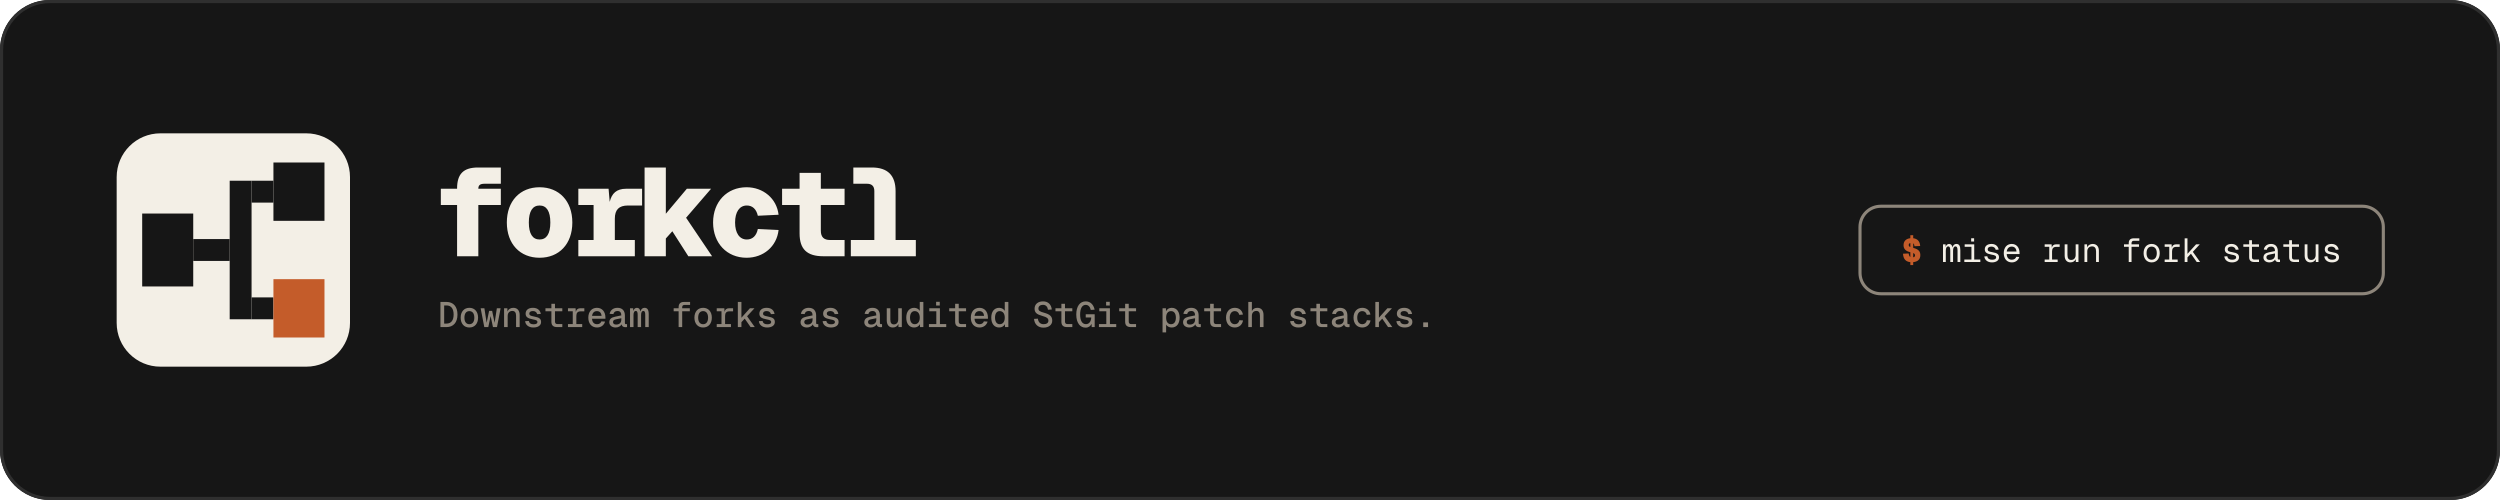
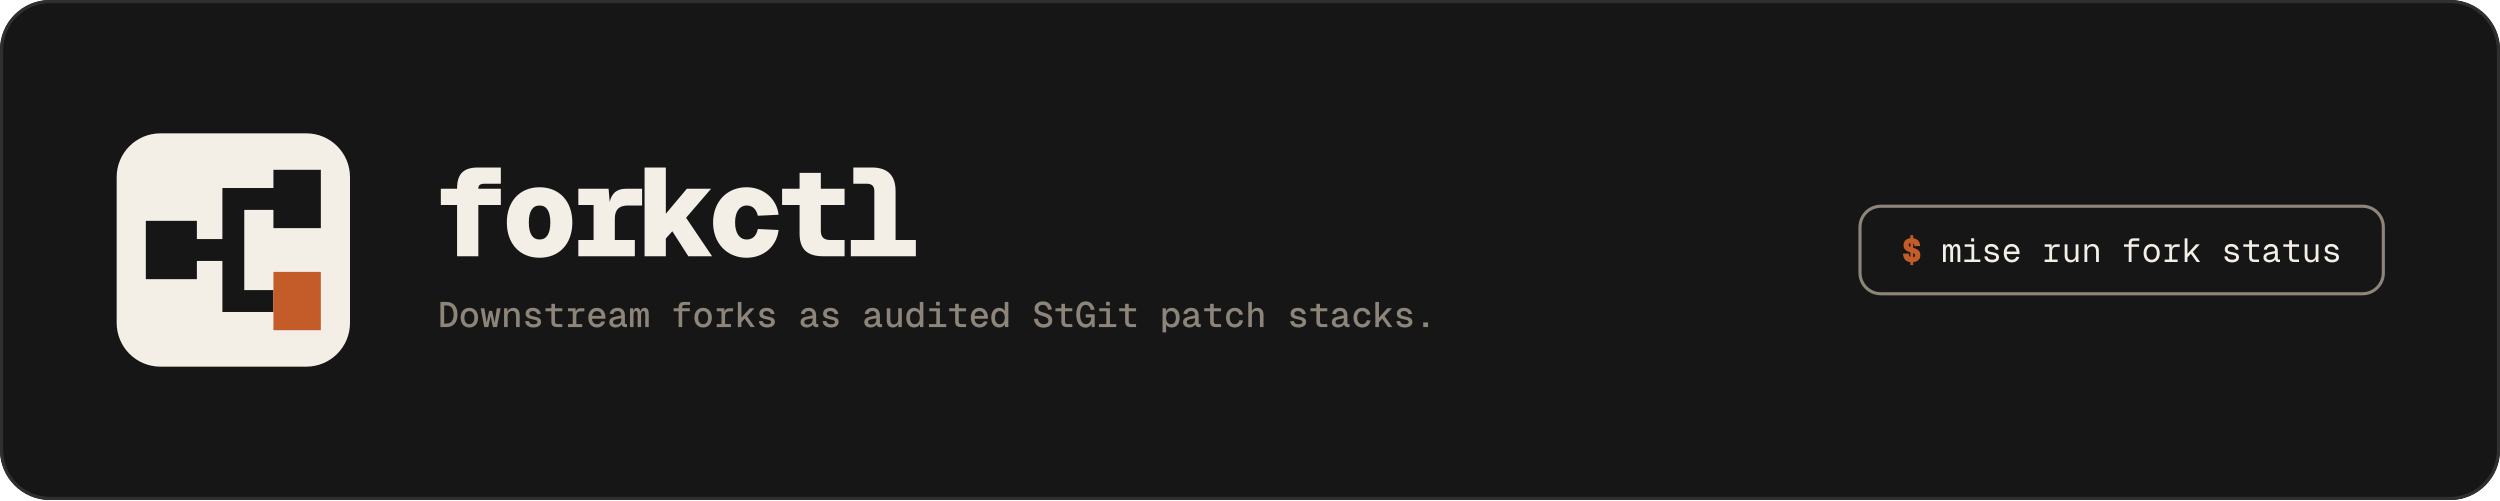
<svg xmlns="http://www.w3.org/2000/svg" width="1200" height="240" viewBox="0 0 1200 240" role="img" aria-label="forkctl — Downstream forks as audited StGit patch stacks.">
  <rect width="1200" height="240" rx="24" fill="#161616" />
  <rect x="0.75" y="0.75" width="1198.5" height="238.5" rx="23.25" fill="none" stroke="#2f2f2f" stroke-width="1.5" />
  <rect x="56" y="64" width="112" height="112" rx="21" fill="#f3efe6" />
-   <rect x="68.25" y="102.5" width="24.5" height="35" fill="#161616" />
-   <rect x="92.75" y="114.75" width="17.5" height="10.5" fill="#161616" />
-   <rect x="110.25" y="86.75" width="10.5" height="66.5" fill="#161616" />
-   <rect x="120.75" y="86.75" width="10.5" height="10.5" fill="#161616" />
-   <rect x="120.75" y="142.75" width="10.5" height="10.5" fill="#161616" />
-   <rect x="131.25" y="78" width="24.5" height="28" fill="#161616" />
-   <rect x="131.25" y="134" width="24.5" height="28" fill="#c45c2a" />
+   <path d="M70 106h24.5v28h-24.5zM94.5 114.75h12.25v10.5h-12.25zM106.75 90.25h10.5v59.5h-10.5zM117.25 90.25h14v10.5h-14zM117.25 139.25h14v10.5h-14zM131.25 81.5h22.75v28h-22.75z" fill="#161616" />
+   <path d="M131.25 130.5h22.75v28h-22.75z" fill="#c45c2a" />
  <path d="M219.4 123H229.6V98.4H240.4V90.6H229.6C229.6 88.92 230.38 88.2 232.6 88.2H240.4V80.4H229.48C222.46 80.4 219.4 83.46 219.4 90.48V90.6H211.6V98.4H219.4ZM259 123.72C268.36 123.72 274.72 117.12 274.72 106.8C274.72 96.48 268.36 89.88 259 89.88C249.64 89.88 243.28 96.48 243.28 106.8C243.28 117.12 249.64 123.72 259 123.72ZM259 114.96C255.64 114.96 253.84 112.2 253.84 106.8C253.84 101.4 255.64 98.64 259 98.64C262.36 98.64 264.16 101.4 264.16 106.8C264.16 112.2 262.36 114.96 259 114.96ZM277.6 123H304.72V115.2H295.12V105C295.12 100.68 297.04 98.64 301.48 98.64H308.2V90.6H300.52C295.96 90.6 293.62 92.82 292.66 96.9L292.12 90.6H277.6V98.4H284.92V115.2H277.6ZM309.4 123H319.6V114.48L322.72 111L330.4 123H341.8L329.32 104.52L341.32 90.6H329.68L319.6 102.6V80.4H309.4ZM358.36 123.72C366.4 123.72 372.82 118.38 373.72 110.4L363.76 109.92C363.1 113.16 361.24 114.96 358.48 114.96C354.94 114.96 352.84 111.84 352.84 106.8C352.84 101.76 354.94 98.64 358.48 98.64C361.18 98.64 363.04 100.38 363.76 103.56L373.72 103.08C372.82 95.22 366.28 89.88 358.36 89.88C348.94 89.88 342.28 96.84 342.28 106.8C342.28 116.76 348.94 123.72 358.36 123.72ZM395.2 123H405.4V115.2H398.44C395.44 115.2 394 113.76 394 110.76V98.4H405.4V90.6H394V82.98H383.8V90.6H375.4V98.4H383.8V112.08C383.8 119.52 387.28 123 395.2 123ZM408.4 123H439.6V115.2H429.88V91.8C429.88 84.18 426.1 80.4 418.48 80.4H409.6V88.2H416.2C418.48 88.2 419.68 89.4 419.68 91.68V115.2H408.4Z" fill="#f3efe6" />
  <path d="M211.41 157H214.35C217.56 157 219.59 154.86 219.59 150.98C219.59 147.11 217.56 144.93 214.35 144.93H211.41ZM213.2 155.32V146.61H214.3C216.48 146.61 217.74 148.07 217.74 150.98C217.74 153.87 216.48 155.32 214.3 155.32ZM225.3 157.2C227.82 157.2 229.48 155.37 229.48 152.48C229.48 149.59 227.82 147.75 225.3 147.75C222.77 147.75 221.12 149.59 221.12 152.48C221.12 155.37 222.77 157.2 225.3 157.2ZM225.3 155.62C223.77 155.62 222.92 154.45 222.92 152.48C222.92 150.51 223.77 149.33 225.3 149.33C226.81 149.33 227.68 150.51 227.68 152.48C227.68 154.45 226.81 155.62 225.3 155.62ZM232.46 157H234.38L235.5 151.71L236.62 157H238.56L240.29 147.96H238.49L237.42 154.94L236.23 149.23H234.77L233.58 154.94L232.51 147.96H230.71ZM241.96 157H243.68V151.65C243.68 150.08 244.66 149.25 245.92 149.25C247.13 149.25 247.72 150.05 247.72 151.61V157H249.44V151.17C249.44 149.23 248.44 147.75 246.41 147.75C245.16 147.75 244.05 148.33 243.57 149.59L243.54 147.96H241.96ZM256.04 157.2C258.23 157.2 259.72 156.22 259.72 154.59C259.72 153.09 258.98 152.38 256.24 151.9C254.61 151.59 254.06 151.34 254.06 150.52C254.06 149.84 254.59 149.3 255.81 149.3C256.95 149.3 257.65 149.93 257.84 150.79L259.59 150.69C259.33 149.13 258.21 147.75 255.81 147.75C253.5 147.75 252.3 148.94 252.3 150.52C252.3 152.05 253.13 152.82 255.8 153.31C257.6 153.63 257.97 153.92 257.97 154.6C257.97 155.32 257.28 155.66 256.05 155.66C254.73 155.66 254 155.06 253.83 154.06L252.07 154.16C252.21 155.86 253.6 157.2 256.04 157.2ZM267.39 157H269.91V155.56H267.58C266.78 155.56 266.39 155.16 266.39 154.31V149.4H269.91V147.96H266.39V145.83H264.67V147.96H261.82V149.4H264.67V154.4C264.67 156.17 265.56 157 267.39 157ZM272.63 157H279.46V155.56H276.64V151.63C276.64 150.2 277.32 149.45 278.63 149.45H280.48V147.96H278.56C277.4 147.96 276.67 148.53 276.38 149.72L276.28 147.96H272.63V149.4H274.92V155.56H272.63ZM286.58 157.2C288.54 157.2 289.93 156.08 290.44 154.37L288.66 154.25C288.37 155.08 287.66 155.62 286.6 155.62C285.17 155.62 284.27 154.72 284.17 152.99H290.61V152.51C290.61 149.52 288.93 147.75 286.53 147.75C284.02 147.75 282.39 149.62 282.39 152.48C282.39 155.35 284.03 157.2 286.58 157.2ZM284.19 151.61C284.39 150.12 285.24 149.33 286.52 149.33C287.74 149.33 288.62 150.06 288.74 151.61ZM295.48 157.2C296.78 157.2 297.89 156.59 298.35 155.71L298.37 155.74C298.57 156.63 299.18 157.05 300.2 157.05C300.51 157.05 300.85 157.02 300.98 157V155.59H300.47C300.12 155.59 299.95 155.45 299.95 155.03V151.46C299.95 149.15 298.71 147.75 296.39 147.75C294.32 147.75 292.96 148.91 292.62 150.64L294.42 150.76C294.66 149.83 295.25 149.28 296.39 149.28C297.62 149.28 298.23 150 298.23 151.39L295.31 152C293.4 152.38 292.47 153.19 292.47 154.72C292.47 156.22 293.78 157.2 295.48 157.2ZM295.73 155.79C294.8 155.79 294.25 155.35 294.25 154.59C294.25 153.87 294.63 153.48 295.71 153.26L298.23 152.75V153.45C298.23 154.86 297.38 155.79 295.73 155.79ZM302.41 157H304.08V151.22C304.08 149.84 304.52 149.25 305.17 149.25C305.83 149.25 306.08 149.79 306.08 151.19V157H307.72V151.22C307.72 149.84 308.16 149.25 308.79 149.25C309.42 149.25 309.72 149.74 309.72 151.19V157H311.39V150.9C311.39 148.67 310.76 147.75 309.35 147.75C308.41 147.75 307.72 148.4 307.41 149.49L307.39 149.45C307.17 148.33 306.64 147.75 305.73 147.75C304.88 147.75 304.26 148.31 303.96 149.3L303.91 147.96H302.41ZM325.74 157H327.45V149.4H331.11V147.96H327.45V147.5C327.45 146.8 327.79 146.38 328.49 146.38H331.24V144.93H328.32C326.55 144.93 325.74 145.81 325.74 147.48V147.96H323.36V149.4H325.74ZM337.5 157.2C340.02 157.2 341.68 155.37 341.68 152.48C341.68 149.59 340.02 147.75 337.5 147.75C334.97 147.75 333.32 149.59 333.32 152.48C333.32 155.37 334.97 157.2 337.5 157.2ZM337.5 155.62C335.97 155.62 335.12 154.45 335.12 152.48C335.12 150.51 335.97 149.33 337.5 149.33C339.01 149.33 339.88 150.51 339.88 152.48C339.88 154.45 339.01 155.62 337.5 155.62ZM344.03 157H350.86V155.56H348.04V151.63C348.04 150.2 348.72 149.45 350.03 149.45H351.88V147.96H349.96C348.8 147.96 348.07 148.53 347.78 149.72L347.68 147.96H344.03V149.4H346.32V155.56H344.03ZM354.16 157H355.88V154.64L357.47 152.95L360.28 157H362.3L358.61 151.8L362.15 147.96H359.96L355.88 152.51V144.93H354.16ZM368.24 157.2C370.43 157.2 371.92 156.22 371.92 154.59C371.92 153.09 371.18 152.38 368.44 151.9C366.81 151.59 366.26 151.34 366.26 150.52C366.26 149.84 366.79 149.3 368.01 149.3C369.15 149.3 369.85 149.93 370.04 150.79L371.79 150.69C371.53 149.13 370.41 147.75 368.01 147.75C365.7 147.75 364.5 148.94 364.5 150.52C364.5 152.05 365.33 152.82 368 153.31C369.8 153.63 370.17 153.92 370.17 154.6C370.17 155.32 369.48 155.66 368.25 155.66C366.93 155.66 366.2 155.06 366.03 154.06L364.27 154.16C364.41 155.86 365.8 157.2 368.24 157.2ZM387.28 157.2C388.58 157.2 389.69 156.59 390.15 155.71L390.17 155.74C390.37 156.63 390.98 157.05 392 157.05C392.31 157.05 392.65 157.02 392.78 157V155.59H392.27C391.92 155.59 391.75 155.45 391.75 155.03V151.46C391.75 149.15 390.51 147.75 388.19 147.75C386.12 147.75 384.76 148.91 384.42 150.64L386.22 150.76C386.46 149.83 387.05 149.28 388.19 149.28C389.42 149.28 390.03 150 390.03 151.39L387.11 152C385.2 152.38 384.27 153.19 384.27 154.72C384.27 156.22 385.58 157.2 387.28 157.2ZM387.53 155.79C386.6 155.79 386.05 155.35 386.05 154.59C386.05 153.87 386.43 153.48 387.51 153.26L390.03 152.75V153.45C390.03 154.86 389.18 155.79 387.53 155.79ZM398.84 157.2C401.03 157.2 402.52 156.22 402.52 154.59C402.52 153.09 401.78 152.38 399.04 151.9C397.41 151.59 396.86 151.34 396.86 150.52C396.86 149.84 397.39 149.3 398.61 149.3C399.75 149.3 400.45 149.93 400.64 150.79L402.39 150.69C402.13 149.13 401.01 147.75 398.61 147.75C396.3 147.75 395.1 148.94 395.1 150.52C395.1 152.05 395.93 152.82 398.6 153.31C400.4 153.63 400.77 153.92 400.77 154.6C400.77 155.32 400.08 155.66 398.85 155.66C397.53 155.66 396.8 155.06 396.63 154.06L394.87 154.16C395.01 155.86 396.4 157.2 398.84 157.2ZM417.88 157.2C419.18 157.2 420.29 156.59 420.75 155.71L420.77 155.74C420.97 156.63 421.58 157.05 422.6 157.05C422.91 157.05 423.25 157.02 423.38 157V155.59H422.87C422.52 155.59 422.35 155.45 422.35 155.03V151.46C422.35 149.15 421.11 147.75 418.79 147.75C416.72 147.75 415.36 148.91 415.02 150.64L416.82 150.76C417.06 149.83 417.65 149.28 418.79 149.28C420.02 149.28 420.63 150 420.63 151.39L417.71 152C415.8 152.38 414.87 153.19 414.87 154.72C414.87 156.22 416.18 157.2 417.88 157.2ZM418.13 155.79C417.2 155.79 416.65 155.35 416.65 154.59C416.65 153.87 417.03 153.48 418.11 153.26L420.63 152.75V153.45C420.63 154.86 419.78 155.79 418.13 155.79ZM428.52 157.2C429.83 157.2 430.78 156.59 431.25 155.49V157H432.87V147.96H431.15V153.29C431.15 154.82 430.34 155.71 429.08 155.71C427.92 155.71 427.36 154.99 427.36 153.36V147.96H425.64V153.8C425.64 155.96 426.77 157.2 428.52 157.2ZM438.79 157.2C440.06 157.2 441.05 156.59 441.56 155.62L441.61 157H443.21V144.93H441.49V149.23C441.05 148.43 440.06 147.75 438.79 147.75C436.47 147.75 435.01 149.55 435.01 152.48C435.01 155.4 436.47 157.2 438.79 157.2ZM439.07 155.62C437.65 155.62 436.81 154.43 436.81 152.48C436.81 150.49 437.65 149.33 439.04 149.33C440.57 149.33 441.49 150.51 441.49 152.48C441.49 154.43 440.55 155.62 439.07 155.62ZM449.33 146.65H451.09V144.86H449.33ZM445.89 157H454.19V155.56H451.16V147.96H446.06V149.4H449.43V155.56H445.89ZM461.19 157H463.71V155.56H461.38C460.58 155.56 460.19 155.16 460.19 154.31V149.4H463.71V147.96H460.19V145.83H458.47V147.96H455.62V149.4H458.47V154.4C458.47 156.17 459.36 157 461.19 157ZM470.18 157.2C472.14 157.2 473.53 156.08 474.04 154.37L472.26 154.25C471.97 155.08 471.26 155.62 470.2 155.62C468.77 155.62 467.87 154.72 467.77 152.99H474.21V152.51C474.21 149.52 472.53 147.75 470.13 147.75C467.62 147.75 465.99 149.62 465.99 152.48C465.99 155.35 467.63 157.2 470.18 157.2ZM467.79 151.61C467.99 150.12 468.84 149.33 470.12 149.33C471.34 149.33 472.22 150.06 472.34 151.61ZM479.59 157.2C480.86 157.2 481.85 156.59 482.36 155.62L482.41 157H484.01V144.93H482.29V149.23C481.85 148.43 480.86 147.75 479.59 147.75C477.27 147.75 475.81 149.55 475.81 152.48C475.81 155.4 477.27 157.2 479.59 157.2ZM479.87 155.62C478.45 155.62 477.61 154.43 477.61 152.48C477.61 150.49 478.45 149.33 479.84 149.33C481.37 149.33 482.29 150.51 482.29 152.48C482.29 154.43 481.35 155.62 479.87 155.62ZM500.85 157.27C503.39 157.27 505.07 155.93 505.07 153.92C505.07 151.97 504.07 150.91 501.18 150.12C499.03 149.54 498.44 149.13 498.44 148.07C498.44 147.02 499.29 146.32 500.61 146.32C502.06 146.32 502.84 147.28 503.03 148.67L504.86 148.57C504.63 146.24 503.18 144.66 500.67 144.66C498.13 144.66 496.6 146.09 496.6 148.16C496.6 150.03 497.64 150.9 500.12 151.58C502.65 152.29 503.23 152.87 503.23 153.92C503.23 155.01 502.4 155.61 500.92 155.61C499.39 155.61 498.39 154.69 498.17 152.95L496.33 153.07C496.53 155.61 498.23 157.27 500.85 157.27ZM512.19 157H514.71V155.56H512.38C511.58 155.56 511.19 155.16 511.19 154.31V149.4H514.71V147.96H511.19V145.83H509.47V147.96H506.62V149.4H509.47V154.4C509.47 156.17 510.36 157 512.19 157ZM521.08 157.27C522.51 157.27 523.43 156.54 523.96 155.45L524.01 157H525.45V150.85H521.15V152.39H523.8C523.73 154.31 522.78 155.59 521.24 155.59C519.47 155.59 518.46 153.94 518.46 150.98C518.46 148.01 519.43 146.34 521.15 146.34C522.44 146.34 523.24 147.29 523.58 148.77L525.43 148.65C524.91 146.24 523.41 144.66 521.13 144.66C518.29 144.66 516.61 147.09 516.61 150.98C516.61 155.08 518.48 157.27 521.08 157.27ZM530.93 146.65H532.69V144.86H530.93ZM527.49 157H535.79V155.56H532.76V147.96H527.66V149.4H531.03V155.56H527.49ZM542.79 157H545.31V155.56H542.98C542.18 155.56 541.79 155.16 541.79 154.31V149.4H545.31V147.96H541.79V145.83H540.07V147.96H537.22V149.4H540.07V154.4C540.07 156.17 540.96 157 542.79 157ZM558.02 159.55H559.74V155.79C560.23 156.69 561.24 157.2 562.43 157.2C565.03 157.2 566.22 155.03 566.22 152.48C566.22 149.93 565.03 147.75 562.43 147.75C561.19 147.75 560.2 148.33 559.67 149.42L559.66 147.96H558.02ZM562.1 155.62C560.66 155.62 559.74 154.57 559.74 152.48C559.74 150.39 560.68 149.33 562.1 149.33C563.55 149.33 564.42 150.46 564.42 152.48C564.42 154.5 563.55 155.62 562.1 155.62ZM570.88 157.2C572.18 157.2 573.29 156.59 573.75 155.71L573.77 155.74C573.97 156.63 574.58 157.05 575.6 157.05C575.91 157.05 576.25 157.02 576.38 157V155.59H575.87C575.52 155.59 575.35 155.45 575.35 155.03V151.46C575.35 149.15 574.11 147.75 571.79 147.75C569.72 147.75 568.36 148.91 568.02 150.64L569.82 150.76C570.06 149.83 570.65 149.28 571.79 149.28C573.02 149.28 573.63 150 573.63 151.39L570.71 152C568.8 152.38 567.87 153.19 567.87 154.72C567.87 156.22 569.18 157.2 570.88 157.2ZM571.13 155.79C570.2 155.79 569.65 155.35 569.65 154.59C569.65 153.87 570.03 153.48 571.11 153.26L573.63 152.75V153.45C573.63 154.86 572.78 155.79 571.13 155.79ZM583.59 157H586.11V155.56H583.78C582.98 155.56 582.59 155.16 582.59 154.31V149.4H586.11V147.96H582.59V145.83H580.87V147.96H578.02V149.4H580.87V154.4C580.87 156.17 581.76 157 583.59 157ZM592.7 157.2C594.78 157.2 596.31 155.86 596.65 153.8L594.9 153.7C594.64 154.98 593.79 155.62 592.72 155.62C591.19 155.62 590.27 154.43 590.27 152.48C590.27 150.52 591.19 149.33 592.72 149.33C593.79 149.33 594.57 149.98 594.85 151.12L596.6 151C596.26 148.96 594.76 147.75 592.7 147.75C590.17 147.75 588.49 149.62 588.49 152.48C588.49 155.33 590.17 157.2 592.7 157.2ZM599.18 157H600.9V151.66C600.9 150.1 601.76 149.25 603.06 149.25C604.2 149.25 604.77 149.98 604.77 151.61V157H606.49V151.17C606.49 149.15 605.49 147.75 603.57 147.75C602.34 147.75 601.37 148.25 600.9 149.33V144.93H599.18ZM623.24 157.2C625.43 157.2 626.93 156.22 626.93 154.59C626.93 153.09 626.18 152.38 623.44 151.9C621.81 151.59 621.26 151.34 621.26 150.52C621.26 149.84 621.79 149.3 623.02 149.3C624.15 149.3 624.85 149.93 625.04 150.79L626.79 150.69C626.53 149.13 625.41 147.75 623.02 147.75C620.7 147.75 619.5 148.94 619.5 150.52C619.5 152.05 620.33 152.82 623 153.31C624.8 153.63 625.17 153.92 625.17 154.6C625.17 155.32 624.48 155.66 623.25 155.66C621.93 155.66 621.2 155.06 621.03 154.06L619.28 154.16C619.41 155.86 620.81 157.2 623.24 157.2ZM634.59 157H637.11V155.56H634.78C633.98 155.56 633.59 155.16 633.59 154.31V149.4H637.11V147.96H633.59V145.83H631.87V147.96H629.02V149.4H631.87V154.4C631.87 156.17 632.76 157 634.59 157ZM642.28 157.2C643.59 157.2 644.69 156.59 645.15 155.71L645.17 155.74C645.37 156.63 645.98 157.05 647 157.05C647.31 157.05 647.65 157.02 647.78 157V155.59H647.27C646.92 155.59 646.75 155.45 646.75 155.03V151.46C646.75 149.15 645.51 147.75 643.19 147.75C641.12 147.75 639.76 148.91 639.42 150.64L641.22 150.76C641.46 149.83 642.06 149.28 643.19 149.28C644.42 149.28 645.03 150 645.03 151.39L642.11 152C640.2 152.38 639.27 153.19 639.27 154.72C639.27 156.22 640.58 157.2 642.28 157.2ZM642.53 155.79C641.6 155.79 641.05 155.35 641.05 154.59C641.05 153.87 641.43 153.48 642.51 153.26L645.03 152.75V153.45C645.03 154.86 644.18 155.79 642.53 155.79ZM653.9 157.2C655.98 157.2 657.51 155.86 657.85 153.8L656.1 153.7C655.84 154.98 654.99 155.62 653.92 155.62C652.39 155.62 651.47 154.43 651.47 152.48C651.47 150.52 652.39 149.33 653.92 149.33C654.99 149.33 655.77 149.98 656.05 151.12L657.8 151C657.46 148.96 655.96 147.75 653.9 147.75C651.37 147.75 649.69 149.62 649.69 152.48C649.69 155.33 651.37 157.2 653.9 157.2ZM660.16 157H661.88V154.64L663.48 152.95L666.28 157H668.3L664.61 151.8L668.15 147.96H665.96L661.88 152.51V144.93H660.16ZM674.24 157.2C676.43 157.2 677.93 156.22 677.93 154.59C677.93 153.09 677.18 152.38 674.44 151.9C672.81 151.59 672.26 151.34 672.26 150.52C672.26 149.84 672.79 149.3 674.02 149.3C675.15 149.3 675.85 149.93 676.04 150.79L677.79 150.69C677.53 149.13 676.41 147.75 674.02 147.75C671.7 147.75 670.5 148.94 670.5 150.52C670.5 152.05 671.33 152.82 674 153.31C675.8 153.63 676.17 153.92 676.17 154.6C676.17 155.32 675.48 155.66 674.25 155.66C672.93 155.66 672.2 155.06 672.03 154.06L670.28 154.16C670.41 155.86 671.81 157.2 674.24 157.2ZM683.14 157H685.46V154.76H683.14Z" fill="#8d857a" />
  <rect x="892.8" y="99" width="251.2" height="42" rx="10" fill="none" stroke="#8d857a" stroke-width="1.5" />
  <path d="M916.96 127.22H918.34V125.82C920.54 125.63 921.76 124.46 921.76 122.46C921.76 120.74 920.96 119.63 918.34 118.98V116.8C918.74 117.02 918.88 117.49 918.96 118.19L921.68 118.08C921.57 115.84 920.38 114.58 918.34 114.34V112.88H916.96V114.34C914.82 114.56 913.7 115.84 913.7 117.7C913.7 119.7 915.02 120.62 916.96 121.06V123.38C916.51 123.1 916.29 122.54 916.16 121.65L913.44 121.78C913.6 124.26 914.7 125.62 916.96 125.82ZM916.19 117.57C916.19 117.1 916.43 116.78 916.96 116.66V118.58C916.35 118.32 916.19 118.05 916.19 117.57ZM919.2 122.62C919.2 123.1 918.94 123.39 918.34 123.5V121.46C918.99 121.74 919.2 122.1 919.2 122.62Z" fill="#c45c2a" />
  <path d="M932.64 125.76H933.98V120.35C933.98 118.91 934.46 118.27 935.14 118.27C935.84 118.27 936.13 118.88 936.13 120.32V125.76H937.47V120.35C937.47 118.91 937.95 118.27 938.62 118.27C939.3 118.27 939.62 118.82 939.62 120.32V125.76H940.96V120.13C940.96 117.95 940.37 117.09 939.01 117.09C938.11 117.09 937.46 117.73 937.18 118.77L937.17 118.67C936.96 117.63 936.43 117.09 935.58 117.09C934.78 117.09 934.19 117.63 933.9 118.53L933.87 117.28H932.64ZM946.16 115.95H947.57V114.38H946.16ZM942.88 125.76H950.56V124.58H947.63V117.28H943.04V118.46H946.29V124.58H942.88ZM956.16 125.95C958.08 125.95 959.52 125.06 959.52 123.55C959.52 122.14 958.82 121.46 956.19 121.02C954.66 120.77 954.08 120.51 954.08 119.65C954.08 118.93 954.66 118.37 955.9 118.37C957.06 118.37 957.76 119.01 957.95 119.9L959.36 119.81C959.1 118.34 958.02 117.09 955.92 117.09C953.84 117.09 952.7 118.18 952.7 119.65C952.7 121.02 953.44 121.78 955.9 122.21C957.76 122.53 958.14 122.82 958.14 123.55C958.14 124.32 957.41 124.67 956.16 124.67C954.82 124.67 954.05 124.05 953.89 122.99L952.48 123.09C952.61 124.69 953.95 125.95 956.16 125.95ZM965.7 125.95C967.49 125.95 968.8 124.88 969.25 123.36L967.81 123.25C967.52 124.11 966.8 124.67 965.7 124.67C964.22 124.67 963.31 123.76 963.22 121.94H969.39V121.54C969.39 118.69 967.84 117.09 965.63 117.09C963.3 117.09 961.81 118.83 961.81 121.52C961.81 124.21 963.3 125.95 965.7 125.95ZM963.22 120.75C963.44 119.18 964.32 118.37 965.63 118.37C966.88 118.37 967.79 119.12 967.92 120.75ZM981.44 125.76H987.68V124.58H984.99V120.64C984.99 119.25 985.66 118.5 986.91 118.5H988.64V117.28H986.9C985.84 117.28 985.14 117.82 984.86 118.93L984.77 117.28H981.44V118.46H983.65V124.58H981.44ZM993.81 125.95C995.02 125.95 995.92 125.39 996.38 124.38V125.76H997.66V117.28H996.32V122.34C996.32 123.86 995.5 124.77 994.18 124.77C992.96 124.77 992.38 124.02 992.38 122.37V117.28H991.04V122.74C991.04 124.75 992.13 125.95 993.81 125.95ZM1000.54 125.76H1001.89V120.69C1001.89 119.12 1002.91 118.27 1004.22 118.27C1005.5 118.27 1006.11 119.12 1006.11 120.69V125.76H1007.46V120.3C1007.46 118.51 1006.45 117.09 1004.51 117.09C1003.34 117.09 1002.27 117.63 1001.81 118.8L1001.78 117.28H1000.54ZM1021.79 125.76H1023.14V118.46H1026.72V117.28H1023.14V116.74C1023.14 116.03 1023.49 115.58 1024.16 115.58H1026.88V114.4H1024.16C1022.56 114.4 1021.79 115.23 1021.79 116.74V117.28H1019.52V118.46H1021.79ZM1032.8 125.95C1035.14 125.95 1036.67 124.22 1036.67 121.52C1036.67 118.82 1035.14 117.09 1032.8 117.09C1030.45 117.09 1028.93 118.82 1028.93 121.52C1028.93 124.22 1030.45 125.95 1032.8 125.95ZM1032.8 124.67C1031.23 124.67 1030.34 123.49 1030.34 121.52C1030.34 119.55 1031.23 118.37 1032.8 118.37C1034.35 118.37 1035.26 119.55 1035.26 121.52C1035.26 123.49 1034.35 124.67 1032.8 124.67ZM1039.04 125.76H1045.28V124.58H1042.59V120.64C1042.59 119.25 1043.26 118.5 1044.51 118.5H1046.24V117.28H1044.5C1043.44 117.28 1042.74 117.82 1042.46 118.93L1042.37 117.28H1039.04V118.46H1041.25V124.58H1039.04ZM1048.64 125.76H1049.98V123.55L1051.65 121.79L1054.43 125.76H1056.06L1052.56 120.88L1055.9 117.28H1054.11L1049.98 121.84V114.4H1048.64ZM1071.36 125.95C1073.28 125.95 1074.72 125.06 1074.72 123.55C1074.72 122.14 1074.02 121.46 1071.39 121.02C1069.86 120.77 1069.28 120.51 1069.28 119.65C1069.28 118.93 1069.86 118.37 1071.1 118.37C1072.26 118.37 1072.96 119.01 1073.15 119.9L1074.56 119.81C1074.3 118.34 1073.22 117.09 1071.12 117.09C1069.04 117.09 1067.9 118.18 1067.9 119.65C1067.9 121.02 1068.64 121.78 1071.1 122.21C1072.96 122.53 1073.34 122.82 1073.34 123.55C1073.34 124.32 1072.61 124.67 1071.36 124.67C1070.02 124.67 1069.25 124.05 1069.09 122.99L1067.68 123.09C1067.81 124.69 1069.15 125.95 1071.36 125.95ZM1082.05 125.76H1084.32V124.58H1082.05C1081.3 124.58 1080.94 124.21 1080.94 123.42V118.46H1084.32V117.28H1080.94V115.3H1079.6V117.28H1076.8V118.46H1079.6V123.42C1079.6 125.01 1080.4 125.76 1082.05 125.76ZM1089.28 125.95C1090.5 125.95 1091.58 125.39 1092.05 124.56L1092.06 124.64C1092.26 125.46 1092.8 125.79 1093.7 125.79C1093.95 125.79 1094.27 125.78 1094.4 125.76V124.58H1093.86C1093.5 124.58 1093.34 124.45 1093.34 124.06V120.54C1093.34 118.4 1092.16 117.09 1090.11 117.09C1088.19 117.09 1086.94 118.18 1086.62 119.78L1088.05 119.89C1088.3 118.91 1088.93 118.37 1090.11 118.37C1091.33 118.37 1092 119.07 1092 120.51L1089.15 121.09C1087.3 121.46 1086.46 122.21 1086.46 123.65C1086.46 125.02 1087.68 125.95 1089.28 125.95ZM1089.41 124.77C1088.45 124.77 1087.87 124.32 1087.87 123.52C1087.87 122.82 1088.26 122.4 1089.41 122.18L1092 121.66V122.4C1092 123.81 1091.14 124.77 1089.41 124.77ZM1101.25 125.76H1103.52V124.58H1101.25C1100.5 124.58 1100.14 124.21 1100.14 123.42V118.46H1103.52V117.28H1100.14V115.3H1098.8V117.28H1096V118.46H1098.8V123.42C1098.8 125.01 1099.6 125.76 1101.25 125.76ZM1109.01 125.95C1110.22 125.95 1111.12 125.39 1111.58 124.38V125.76H1112.86V117.28H1111.52V122.34C1111.52 123.86 1110.7 124.77 1109.38 124.77C1108.16 124.77 1107.58 124.02 1107.58 122.37V117.28H1106.24V122.74C1106.24 124.75 1107.33 125.95 1109.01 125.95ZM1119.36 125.95C1121.28 125.95 1122.72 125.06 1122.72 123.55C1122.72 122.14 1122.02 121.46 1119.39 121.02C1117.86 120.77 1117.28 120.51 1117.28 119.65C1117.28 118.93 1117.86 118.37 1119.1 118.37C1120.26 118.37 1120.96 119.01 1121.15 119.9L1122.56 119.81C1122.3 118.34 1121.22 117.09 1119.12 117.09C1117.04 117.09 1115.9 118.18 1115.9 119.65C1115.9 121.02 1116.64 121.78 1119.1 122.21C1120.96 122.53 1121.34 122.82 1121.34 123.55C1121.34 124.32 1120.61 124.67 1119.36 124.67C1118.02 124.67 1117.25 124.05 1117.09 122.99L1115.68 123.09C1115.81 124.69 1117.15 125.95 1119.36 125.95Z" fill="#f3efe6" />
</svg>
